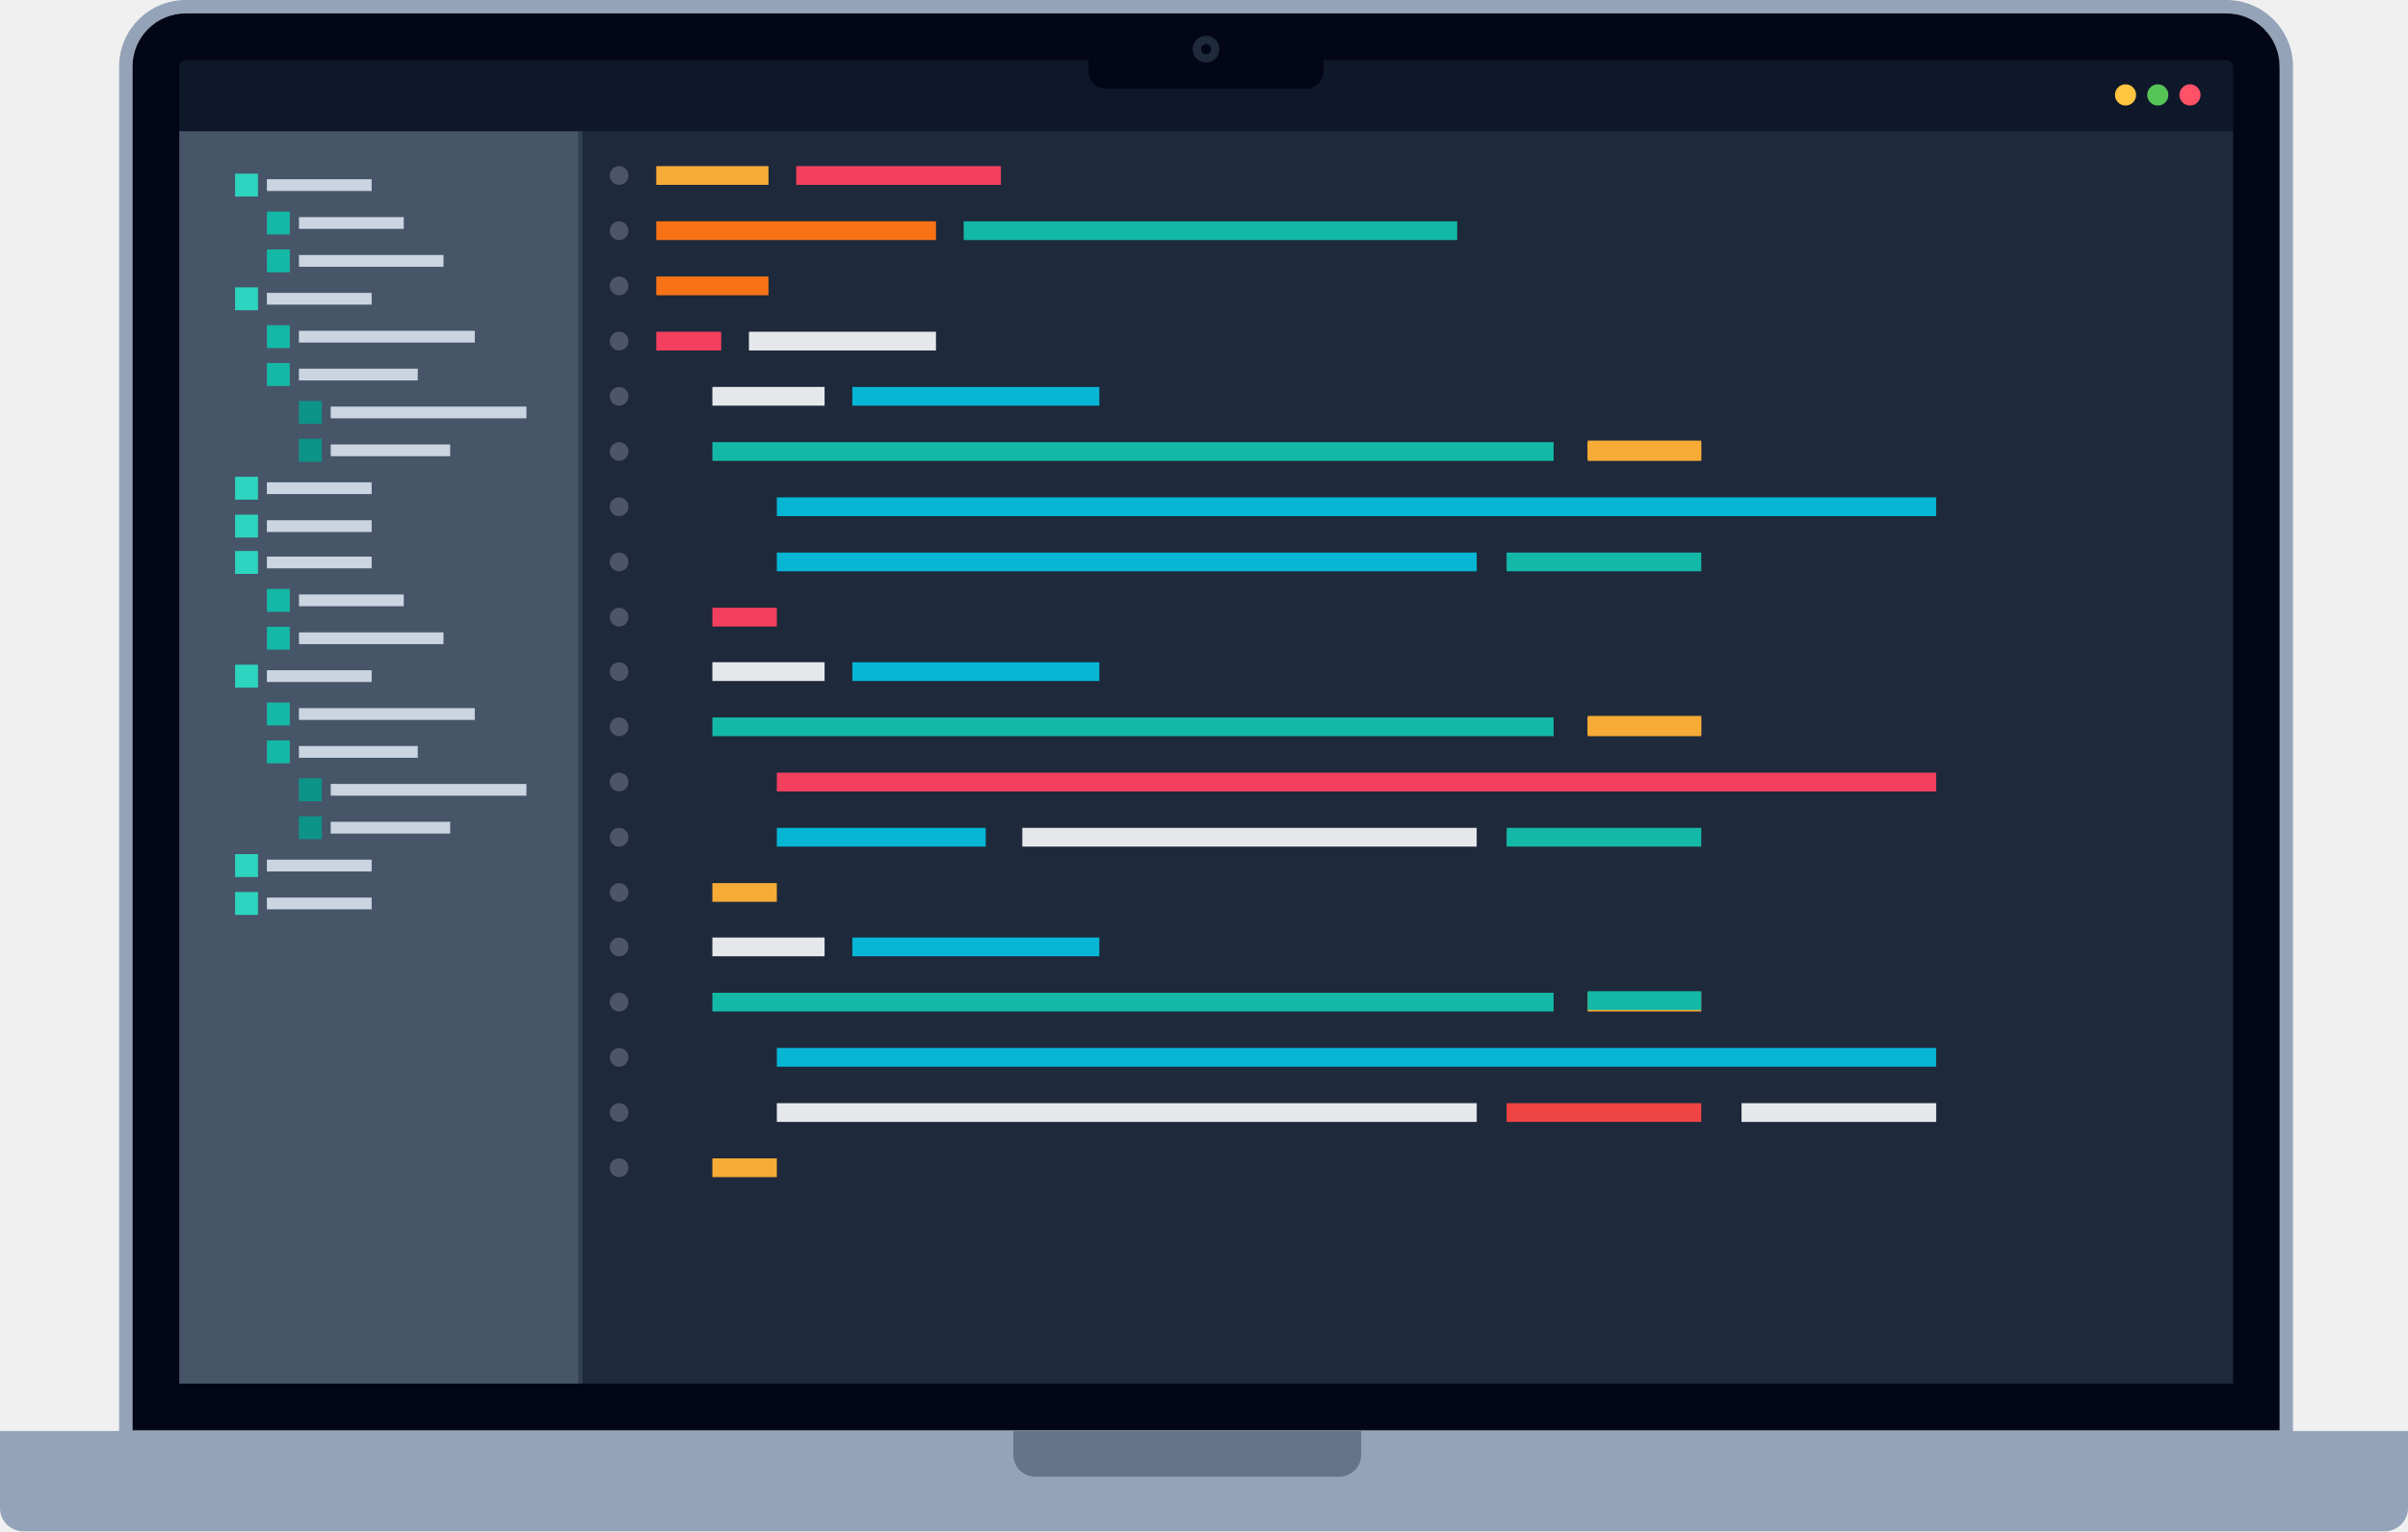
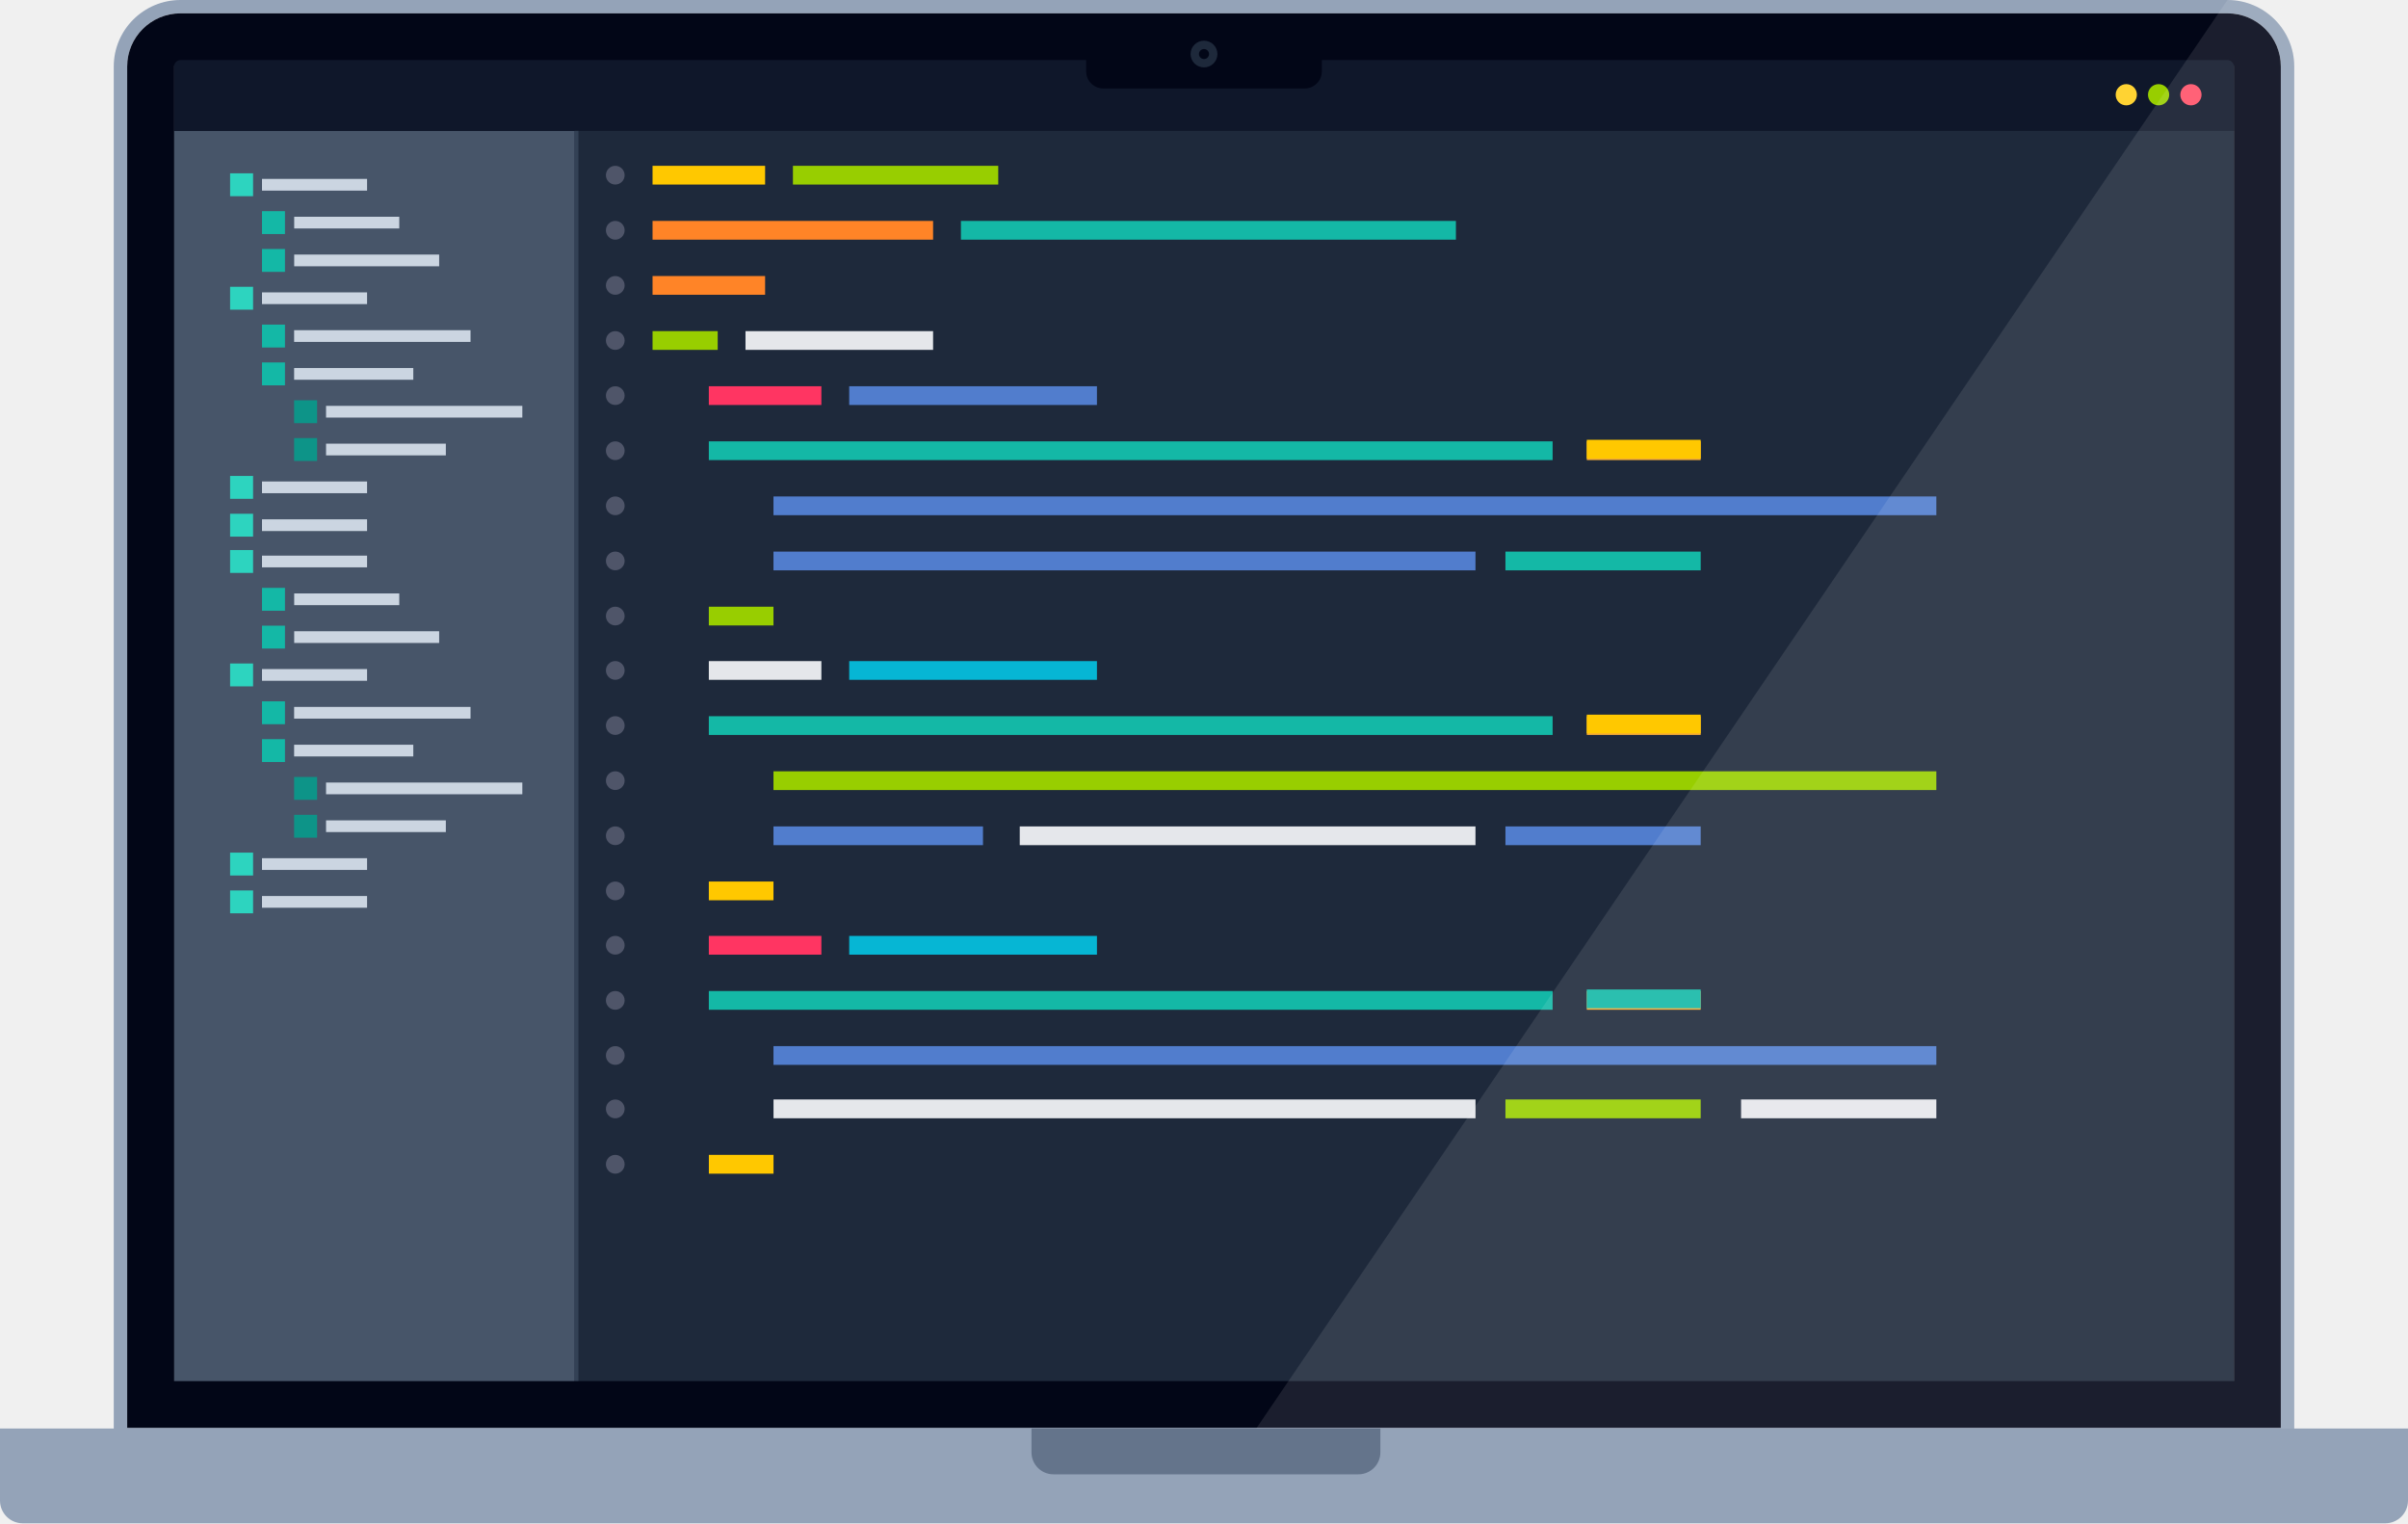
- <svg xmlns="http://www.w3.org/2000/svg" id="Layer_27" data-name="Layer 27" viewBox="0 0 636.91 405.15">
-   <rect x="47.34" y="15.54" width="543.31" height="350.91" fill="#1e293b" stroke-width="0" />
-   <rect x="47.34" y="34.69" width="105.69" height="331.75" fill="#475569" stroke-width="0" />
-   <rect x="47.34" y="15.54" width="543.31" height="19.16" fill="#0f172a" stroke-width="0" />
-   <g>
-     <path d="m565,25.11c0,1.55-1.25,2.81-2.8,2.81s-2.8-1.26-2.8-2.81,1.25-2.81,2.8-2.81,2.8,1.26,2.8,2.81Z" fill="#ffc440" stroke-width="0" />
-     <path d="m573.53,25.11c0,1.55-1.25,2.81-2.8,2.81s-2.8-1.26-2.8-2.81,1.25-2.81,2.8-2.81,2.8,1.26,2.8,2.81Z" fill="#56c356" stroke-width="0" />
-     <path d="m582.05,25.11c0,1.55-1.25,2.81-2.8,2.81s-2.8-1.26-2.8-2.81,1.25-2.81,2.8-2.81,2.8,1.26,2.8,2.81Z" fill="#ff5168" stroke-width="0" />
-   </g>
-   <rect x="153.04" y="34.69" width="1" height="331.75" fill="#334155" stroke-width="0" />
-   <g>
-     <g>
-       <rect x="62.18" y="45.94" width="6.06" height="6.06" fill="#2dd4bf" stroke-width="0" />
-       <rect x="70.59" y="47.42" width="27.71" height="3.11" fill="#cbd5e1" stroke-width="0" />
-     </g>
-     <g>
-       <rect x="62.18" y="76.02" width="6.06" height="6.06" fill="#2dd4bf" stroke-width="0" />
-       <rect x="70.59" y="77.49" width="27.71" height="3.11" fill="#cbd5e1" stroke-width="0" />
-     </g>
-     <g>
-       <rect x="62.18" y="126.14" width="6.06" height="6.06" fill="#2dd4bf" stroke-width="0" />
-       <rect x="70.59" y="127.61" width="27.71" height="3.11" fill="#cbd5e1" stroke-width="0" />
-     </g>
-     <g>
-       <rect x="62.18" y="136.16" width="6.06" height="6.06" fill="#2dd4bf" stroke-width="0" />
-       <rect x="70.59" y="137.64" width="27.71" height="3.11" fill="#cbd5e1" stroke-width="0" />
-     </g>
-     <g>
-       <rect x="70.59" y="55.97" width="6.06" height="6.06" fill="#14b8a6" stroke-width="0" />
-       <rect x="79.08" y="57.44" width="27.71" height="3.11" fill="#cbd5e1" stroke-width="0" />
-     </g>
-     <g>
-       <rect x="70.59" y="65.99" width="6.06" height="6.06" fill="#14b8a6" stroke-width="0" />
-       <rect x="79.08" y="67.47" width="38.23" height="3.11" fill="#cbd5e1" stroke-width="0" />
-     </g>
-     <g>
-       <rect x="70.59" y="86.04" width="6.06" height="6.06" fill="#14b8a6" stroke-width="0" />
-       <rect x="79.06" y="87.52" width="46.52" height="3.11" fill="#cbd5e1" stroke-width="0" />
-     </g>
-     <g>
-       <rect x="70.59" y="96.06" width="6.06" height="6.06" fill="#14b8a6" stroke-width="0" />
-       <rect x="79.06" y="97.54" width="31.43" height="3.11" fill="#cbd5e1" stroke-width="0" />
-     </g>
-     <g>
-       <rect x="79.06" y="106.09" width="6.06" height="6.06" fill="#0d9488" stroke-width="0" />
-       <rect x="87.48" y="107.57" width="51.76" height="3.11" fill="#cbd5e1" stroke-width="0" />
-     </g>
-     <g>
-       <rect x="79.06" y="116.11" width="6.06" height="6.06" fill="#0d9488" stroke-width="0" />
-       <rect x="87.48" y="117.59" width="31.59" height="3.11" fill="#cbd5e1" stroke-width="0" />
-     </g>
-     <g>
+ <svg xmlns="http://www.w3.org/2000/svg" viewBox="0 0 635 401.64">
+   <g isolation="isolate">
+     <g id="laptop-light">
      <g>
-         <rect x="62.18" y="145.78" width="6.06" height="6.06" fill="#2dd4bf" stroke-width="0" />
-         <rect x="70.59" y="147.26" width="27.71" height="3.11" fill="#cbd5e1" stroke-width="0" />
+         <rect x="45.84" y="15.46" width="543.31" height="349.09" fill="#1e293b" stroke-width="0" />
+         <rect x="45.84" y="34.51" width="105.69" height="330.03" fill="#475569" stroke-width="0" />
+         <rect x="45.84" y="15.46" width="543.31" height="19.06" fill="#0f172a" stroke-width="0" />
+         <g>
+           <path d="m563.51,24.98c0,1.54-1.25,2.8-2.8,2.8s-2.8-1.25-2.8-2.8,1.25-2.8,2.8-2.8,2.8,1.25,2.8,2.8Z" fill="#ffd333" stroke-width="0" />
+           <path d="m572.03,24.98c0,1.54-1.25,2.8-2.8,2.8s-2.8-1.25-2.8-2.8,1.25-2.8,2.8-2.8,2.8,1.25,2.8,2.8Z" fill="#98ce00" stroke-width="0" />
+           <path d="m580.56,24.98c0,1.54-1.25,2.8-2.8,2.8s-2.8-1.25-2.8-2.8,1.25-2.8,2.8-2.8,2.8,1.25,2.8,2.8Z" fill="#ff5168" stroke-width="0" />
+         </g>
+         <rect x="151.54" y="34.51" width="1" height="330.03" fill="#334155" stroke-width="0" />
+         <g>
+           <g>
+             <rect x="60.68" y="45.7" width="6.06" height="6.03" fill="#2dd4bf" stroke-width="0" />
+             <rect x="69.09" y="47.17" width="27.71" height="3.09" fill="#cbd5e1" stroke-width="0" />
+           </g>
+           <g>
+             <rect x="60.68" y="75.62" width="6.06" height="6.03" fill="#2dd4bf" stroke-width="0" />
+             <rect x="69.09" y="77.09" width="27.71" height="3.09" fill="#cbd5e1" stroke-width="0" />
+           </g>
+           <g>
+             <rect x="60.68" y="125.49" width="6.06" height="6.03" fill="#2dd4bf" stroke-width="0" />
+             <rect x="69.09" y="126.95" width="27.71" height="3.09" fill="#cbd5e1" stroke-width="0" />
+           </g>
+           <g>
+             <rect x="60.68" y="135.46" width="6.06" height="6.03" fill="#2dd4bf" stroke-width="0" />
+             <rect x="69.09" y="136.93" width="27.71" height="3.09" fill="#cbd5e1" stroke-width="0" />
+           </g>
+           <g>
+             <rect x="69.09" y="55.68" width="6.06" height="6.03" fill="#14b8a6" stroke-width="0" />
+             <rect x="77.58" y="57.15" width="27.71" height="3.09" fill="#cbd5e1" stroke-width="0" />
+           </g>
+           <g>
+             <rect x="69.09" y="65.65" width="6.06" height="6.03" fill="#14b8a6" stroke-width="0" />
+             <rect x="77.58" y="67.12" width="38.23" height="3.09" fill="#cbd5e1" stroke-width="0" />
+           </g>
+           <g>
+             <rect x="69.09" y="85.59" width="6.06" height="6.03" fill="#14b8a6" stroke-width="0" />
+             <rect x="77.56" y="87.06" width="46.52" height="3.09" fill="#cbd5e1" stroke-width="0" />
+           </g>
+           <g>
+             <rect x="69.09" y="95.57" width="6.06" height="6.03" fill="#14b8a6" stroke-width="0" />
+             <rect x="77.56" y="97.04" width="31.43" height="3.09" fill="#cbd5e1" stroke-width="0" />
+           </g>
+           <g>
+             <rect x="77.56" y="105.54" width="6.06" height="6.03" fill="#0d9488" stroke-width="0" />
+             <rect x="85.98" y="107.01" width="51.76" height="3.09" fill="#cbd5e1" stroke-width="0" />
+           </g>
+           <g>
+             <rect x="77.56" y="115.51" width="6.06" height="6.03" fill="#0d9488" stroke-width="0" />
+             <rect x="85.98" y="116.98" width="31.59" height="3.09" fill="#cbd5e1" stroke-width="0" />
+           </g>
+           <g>
+             <g>
+               <rect x="60.68" y="145.03" width="6.06" height="6.03" fill="#2dd4bf" stroke-width="0" />
+               <rect x="69.09" y="146.5" width="27.71" height="3.09" fill="#cbd5e1" stroke-width="0" />
+             </g>
+             <g>
+               <rect x="60.68" y="174.94" width="6.06" height="6.03" fill="#2dd4bf" stroke-width="0" />
+               <rect x="69.09" y="176.41" width="27.71" height="3.09" fill="#cbd5e1" stroke-width="0" />
+             </g>
+             <g>
+               <rect x="60.68" y="224.81" width="6.06" height="6.03" fill="#2dd4bf" stroke-width="0" />
+               <rect x="69.09" y="226.28" width="27.71" height="3.09" fill="#cbd5e1" stroke-width="0" />
+             </g>
+             <g>
+               <rect x="60.68" y="234.78" width="6.06" height="6.03" fill="#2dd4bf" stroke-width="0" />
+               <rect x="69.09" y="236.25" width="27.71" height="3.09" fill="#cbd5e1" stroke-width="0" />
+             </g>
+             <g>
+               <rect x="69.09" y="155" width="6.06" height="6.03" fill="#14b8a6" stroke-width="0" />
+               <rect x="77.58" y="156.47" width="27.71" height="3.09" fill="#cbd5e1" stroke-width="0" />
+             </g>
+             <g>
+               <rect x="69.09" y="164.97" width="6.06" height="6.03" fill="#14b8a6" stroke-width="0" />
+               <rect x="77.58" y="166.44" width="38.23" height="3.09" fill="#cbd5e1" stroke-width="0" />
+             </g>
+             <g>
+               <rect x="69.09" y="184.92" width="6.06" height="6.03" fill="#14b8a6" stroke-width="0" />
+               <rect x="77.56" y="186.39" width="46.52" height="3.09" fill="#cbd5e1" stroke-width="0" />
+             </g>
+             <g>
+               <rect x="69.09" y="194.89" width="6.06" height="6.03" fill="#14b8a6" stroke-width="0" />
+               <rect x="77.56" y="196.36" width="31.43" height="3.09" fill="#cbd5e1" stroke-width="0" />
+             </g>
+             <g>
+               <rect x="77.56" y="204.86" width="6.06" height="6.03" fill="#0d9488" stroke-width="0" />
+               <rect x="85.98" y="206.33" width="51.76" height="3.09" fill="#cbd5e1" stroke-width="0" />
+             </g>
+             <g>
+               <rect x="77.56" y="214.84" width="6.06" height="6.03" fill="#0d9488" stroke-width="0" />
+               <rect x="85.98" y="216.3" width="31.59" height="3.09" fill="#cbd5e1" stroke-width="0" />
+             </g>
+           </g>
+         </g>
+         <path d="m162.25,48.66h0c-1.36,0-2.47-1.11-2.47-2.47h0c0-1.36,1.11-2.47,2.47-2.47h0c1.36,0,2.47,1.11,2.47,2.47h0c0,1.36-1.11,2.47-2.47,2.47Z" fill="#4f5569" stroke-width="0" />
+         <rect x="172.08" y="43.72" width="29.68" height="4.94" fill="#ffc800" stroke-width="0" />
+         <rect x="209.1" y="43.72" width="54.14" height="4.94" fill="#98ce00" stroke-width="0" />
+         <path d="m162.25,63.19h0c-1.36,0-2.47-1.11-2.47-2.47h0c0-1.36,1.11-2.47,2.47-2.47h0c1.36,0,2.47,1.11,2.47,2.47h0c0,1.36-1.11,2.47-2.47,2.47Z" fill="#4f5569" stroke-width="0" />
+         <rect x="172.08" y="58.25" width="73.98" height="4.94" fill="#ff8427" stroke-width="0" />
+         <rect x="253.4" y="58.25" width="130.53" height="4.94" fill="#14b8a6" stroke-width="0" />
+         <path d="m162.25,77.72h0c-1.36,0-2.47-1.11-2.47-2.47h0c0-1.36,1.11-2.47,2.47-2.47h0c1.36,0,2.47,1.11,2.47,2.47h0c0,1.36-1.11,2.47-2.47,2.47Z" fill="#4f5569" stroke-width="0" />
+         <rect x="172.08" y="72.78" width="29.68" height="4.94" fill="#ff8427" stroke-width="0" />
+         <path d="m162.25,92.25h0c-1.36,0-2.47-1.11-2.47-2.47h0c0-1.36,1.11-2.47,2.47-2.47h0c1.36,0,2.47,1.11,2.47,2.47h0c0,1.36-1.11,2.47-2.47,2.47Z" fill="#4f5569" stroke-width="0" />
+         <rect x="172.08" y="87.31" width="17.18" height="4.94" fill="#98ce00" stroke-width="0" />
+         <rect x="196.59" y="87.31" width="49.47" height="4.94" fill="#e5e7eb" stroke-width="0" />
+         <path d="m162.25,106.78h0c-1.36,0-2.47-1.11-2.47-2.47h0c0-1.36,1.11-2.47,2.47-2.47h0c1.36,0,2.47,1.11,2.47,2.47h0c0,1.36-1.11,2.47-2.47,2.47Z" fill="#4f5569" stroke-width="0" />
+         <rect x="186.92" y="101.84" width="29.68" height="4.94" fill="#ff3562" stroke-width="0" />
+         <rect x="223.94" y="101.84" width="65.33" height="4.94" fill="#517dcd" stroke-width="0" />
+         <path d="m162.25,121.31h0c-1.36,0-2.47-1.11-2.47-2.47h0c0-1.36,1.11-2.47,2.47-2.47h0c1.36,0,2.47,1.11,2.47,2.47h0c0,1.36-1.11,2.47-2.47,2.47Z" fill="#4f5569" stroke-width="0" />
+         <rect x="186.92" y="116.37" width="222.51" height="4.94" fill="#14b8a6" stroke-width="0" />
+         <rect x="418.44" y="116.37" width="30.04" height="4.94" fill="#f5ab35" stroke-width="0" />
+         <rect x="418.44" y="115.96" width="30.04" height="4.94" fill="#ffc800" stroke-width="0" />
+         <path d="m162.25,135.84h0c-1.36,0-2.47-1.11-2.47-2.47h0c0-1.36,1.11-2.47,2.47-2.47h0c1.36,0,2.47,1.11,2.47,2.47h0c0,1.36-1.11,2.47-2.47,2.47Z" fill="#4f5569" stroke-width="0" />
+         <rect x="203.97" y="130.9" width="306.65" height="4.94" fill="#517dcd" stroke-width="0" />
+         <path d="m162.25,150.37h0c-1.36,0-2.47-1.11-2.47-2.47h0c0-1.36,1.11-2.47,2.47-2.47h0c1.36,0,2.47,1.11,2.47,2.47h0c0,1.36-1.11,2.47-2.47,2.47Z" fill="#4f5569" stroke-width="0" />
+         <rect x="203.97" y="145.44" width="185.12" height="4.94" fill="#517dcd" stroke-width="0" />
+         <rect x="396.99" y="145.44" width="51.49" height="4.94" fill="#14b8a6" stroke-width="0" />
+         <path d="m162.25,164.9h0c-1.36,0-2.47-1.11-2.47-2.47h0c0-1.36,1.11-2.47,2.47-2.47h0c1.36,0,2.47,1.11,2.47,2.47h0c0,1.36-1.11,2.47-2.47,2.47Z" fill="#4f5569" stroke-width="0" />
+         <rect x="186.92" y="159.97" width="17.05" height="4.94" fill="#98ce00" stroke-width="0" />
+         <path d="m162.25,179.24h0c-1.36,0-2.47-1.11-2.47-2.47h0c0-1.36,1.11-2.47,2.47-2.47h0c1.36,0,2.47,1.11,2.47,2.47h0c0,1.36-1.11,2.47-2.47,2.47Z" fill="#4f5569" stroke-width="0" />
+         <rect x="186.92" y="174.31" width="29.68" height="4.94" fill="#e5e7eb" stroke-width="0" />
+         <rect x="223.94" y="174.31" width="65.33" height="4.94" fill="#06b6d4" stroke-width="0" />
+         <path d="m162.25,193.77h0c-1.36,0-2.47-1.11-2.47-2.47h0c0-1.36,1.11-2.47,2.47-2.47h0c1.36,0,2.47,1.11,2.47,2.47h0c0,1.36-1.11,2.47-2.47,2.47Z" fill="#4f5569" stroke-width="0" />
+         <rect x="186.92" y="188.84" width="222.51" height="4.94" fill="#14b8a6" stroke-width="0" />
+         <rect x="418.44" y="188.84" width="30.04" height="4.94" fill="#f5ab35" stroke-width="0" />
+         <rect x="418.44" y="188.43" width="30.04" height="4.94" fill="#ffc800" stroke-width="0" />
+         <path d="m162.25,208.3h0c-1.36,0-2.47-1.11-2.47-2.47h0c0-1.36,1.11-2.47,2.47-2.47h0c1.36,0,2.47,1.11,2.47,2.47h0c0,1.36-1.11,2.47-2.47,2.47Z" fill="#4f5569" stroke-width="0" />
+         <rect x="203.97" y="203.37" width="306.65" height="4.94" fill="#98ce00" stroke-width="0" />
+         <path d="m162.25,222.83h0c-1.36,0-2.47-1.11-2.47-2.47h0c0-1.36,1.11-2.47,2.47-2.47h0c1.36,0,2.47,1.11,2.47,2.47h0c0,1.36-1.11,2.47-2.47,2.47Z" fill="#4f5569" stroke-width="0" />
+         <rect x="203.97" y="217.9" width="55.25" height="4.94" fill="#517dcd" stroke-width="0" />
+         <rect x="268.91" y="217.9" width="120.18" height="4.94" fill="#e5e7eb" stroke-width="0" />
+         <rect x="396.99" y="217.9" width="51.49" height="4.94" fill="#517dcd" stroke-width="0" />
+         <path d="m162.25,237.37h0c-1.36,0-2.47-1.11-2.47-2.47h0c0-1.36,1.11-2.47,2.47-2.47h0c1.36,0,2.47,1.11,2.47,2.47h0c0,1.36-1.11,2.47-2.47,2.47Z" fill="#4f5569" stroke-width="0" />
+         <rect x="186.92" y="232.43" width="17.05" height="4.94" fill="#ffc800" stroke-width="0" />
+         <path d="m162.25,251.7h0c-1.36,0-2.47-1.11-2.47-2.47h0c0-1.36,1.11-2.47,2.47-2.47h0c1.36,0,2.47,1.11,2.47,2.47h0c0,1.36-1.11,2.47-2.47,2.47Z" fill="#4f5569" stroke-width="0" />
+         <rect x="186.92" y="246.77" width="29.68" height="4.94" fill="#ff3562" stroke-width="0" />
+         <rect x="223.94" y="246.77" width="65.33" height="4.94" fill="#06b6d4" stroke-width="0" />
+         <path d="m162.25,266.24h0c-1.36,0-2.47-1.11-2.47-2.47h0c0-1.36,1.11-2.47,2.47-2.47h0c1.36,0,2.47,1.11,2.47,2.47h0c0,1.36-1.11,2.47-2.47,2.47Z" fill="#4f5569" stroke-width="0" />
+         <rect x="186.92" y="261.3" width="222.51" height="4.94" fill="#14b8a6" stroke-width="0" />
+         <rect x="418.44" y="261.3" width="30.04" height="4.94" fill="#f5ab35" stroke-width="0" />
+         <rect x="418.44" y="260.89" width="30.04" height="4.94" fill="#14b8a6" stroke-width="0" />
+         <path d="m162.25,280.77h0c-1.36,0-2.47-1.11-2.47-2.47h0c0-1.36,1.11-2.47,2.47-2.47h0c1.36,0,2.47,1.11,2.47,2.47h0c0,1.36-1.11,2.47-2.47,2.47Z" fill="#4f5569" stroke-width="0" />
+         <rect x="203.97" y="275.83" width="306.65" height="4.94" fill="#517dcd" stroke-width="0" />
+         <path d="m162.25,294.86h0c-1.36,0-2.47-1.11-2.47-2.48h0c0-1.37,1.11-2.48,2.47-2.48h0c1.36,0,2.47,1.11,2.47,2.48h0c0,1.37-1.11,2.48-2.47,2.48Z" fill="#4f5569" stroke-width="0" />
+         <rect x="203.98" y="289.89" width="185.12" height="4.96" fill="#e5e7eb" stroke-width="0" />
+         <rect x="396.99" y="289.89" width="51.49" height="4.96" fill="#98ce00" stroke-width="0" />
+         <rect x="459.13" y="289.89" width="51.49" height="4.96" fill="#e5e7eb" stroke-width="0" />
+         <path d="m162.25,309.46h0c-1.36,0-2.47-1.11-2.47-2.48h0c0-1.37,1.11-2.48,2.47-2.48h0c1.36,0,2.47,1.11,2.47,2.48h0c0,1.37-1.11,2.48-2.47,2.48Z" fill="#4f5569" stroke-width="0" />
+         <rect x="186.93" y="304.5" width="17.05" height="4.96" fill="#ffc800" stroke-width="0" />
      </g>
      <g>
-         <rect x="62.18" y="175.86" width="6.06" height="6.06" fill="#2dd4bf" stroke-width="0" />
-         <rect x="70.59" y="177.33" width="27.71" height="3.11" fill="#cbd5e1" stroke-width="0" />
-       </g>
-       <g>
-         <rect x="62.18" y="225.98" width="6.06" height="6.06" fill="#2dd4bf" stroke-width="0" />
-         <rect x="70.59" y="227.45" width="27.71" height="3.11" fill="#cbd5e1" stroke-width="0" />
-       </g>
-       <g>
-         <rect x="62.18" y="236" width="6.06" height="6.06" fill="#2dd4bf" stroke-width="0" />
-         <rect x="70.59" y="237.48" width="27.71" height="3.11" fill="#cbd5e1" stroke-width="0" />
-       </g>
-       <g>
-         <rect x="70.59" y="155.81" width="6.06" height="6.06" fill="#14b8a6" stroke-width="0" />
-         <rect x="79.08" y="157.28" width="27.71" height="3.11" fill="#cbd5e1" stroke-width="0" />
-       </g>
-       <g>
-         <rect x="70.59" y="165.83" width="6.06" height="6.06" fill="#14b8a6" stroke-width="0" />
-         <rect x="79.08" y="167.31" width="38.23" height="3.11" fill="#cbd5e1" stroke-width="0" />
-       </g>
-       <g>
-         <rect x="70.59" y="185.88" width="6.06" height="6.06" fill="#14b8a6" stroke-width="0" />
-         <rect x="79.06" y="187.36" width="46.52" height="3.11" fill="#cbd5e1" stroke-width="0" />
-       </g>
-       <g>
-         <rect x="70.59" y="195.9" width="6.06" height="6.06" fill="#14b8a6" stroke-width="0" />
-         <rect x="79.06" y="197.38" width="31.43" height="3.11" fill="#cbd5e1" stroke-width="0" />
-       </g>
-       <g>
-         <rect x="79.06" y="205.93" width="6.06" height="6.06" fill="#0d9488" stroke-width="0" />
-         <rect x="87.48" y="207.41" width="51.76" height="3.11" fill="#cbd5e1" stroke-width="0" />
-       </g>
-       <g>
-         <rect x="79.06" y="215.95" width="6.06" height="6.06" fill="#0d9488" stroke-width="0" />
-         <rect x="87.48" y="217.43" width="31.59" height="3.11" fill="#cbd5e1" stroke-width="0" />
+         <path d="m587.39,3.52c7.77,0,14.07,6.27,14.07,14v358.96H33.54V17.52c0-7.73,6.3-14,14.07-14h539.78m0-3.52H47.61c-9.71,0-17.61,7.86-17.61,17.52v362.48h575V17.52c0-9.66-7.9-17.52-17.61-17.52h0Z" fill="#94a3b8" stroke-width="0" />
+         <path d="m587.39,3.52H47.61c-7.77,0-14.07,6.27-14.07,14v358.96h567.92V17.52c0-7.73-6.3-14-14.07-14Zm1.69,360.64H45.92V17.52c0-.92.76-1.68,1.69-1.68h238.81v2.97c0,2.5,2.04,4.52,4.55,4.52h53.06c2.51,0,4.55-2.03,4.55-4.52v-2.97h238.81c.93,0,1.69.75,1.69,1.68v346.64Z" fill="#020617" stroke-width="0" />
+         <path d="m587.39,0l-258.39,380h276V17.52c0-9.66-7.9-17.52-17.61-17.52h0Z" fill="#fff" mix-blend-mode="screen" opacity=".1" stroke-width="0" />
+         <path d="m629.02,401.64H5.98c-3.3,0-5.98-2.68-5.98-5.98v-19.02h635v19.02c0,3.3-2.68,5.98-5.98,5.98Z" fill="#94a3b8" stroke-width="0" />
+         <path d="m317.5,12.93c.73,0,1.33.59,1.33,1.32s-.6,1.32-1.33,1.32-1.33-.59-1.33-1.32.6-1.32,1.33-1.32m0-2.2c-1.95,0-3.54,1.58-3.54,3.52s1.58,3.52,3.54,3.52,3.54-1.58,3.54-3.52-1.58-3.52-3.54-3.52h0Z" fill="#1e293b" stroke-width="0" />
+         <path d="m272.01,376.64h92v6.3c0,3.2-2.59,5.79-5.79,5.79h-80.42c-3.2,0-5.79-2.59-5.79-5.79v-6.3h0Z" fill="#64748b" stroke-width="0" />
      </g>
    </g>
  </g>
-   <path d="m163.75,48.91h0c-1.36,0-2.47-1.11-2.47-2.48h0c0-1.37,1.11-2.48,2.47-2.48h0c1.36,0,2.47,1.11,2.47,2.48h0c0,1.37-1.11,2.48-2.47,2.48Z" fill="#4f5569" stroke-width="0" />
-   <rect x="173.58" y="43.95" width="29.68" height="4.96" fill="#f5ab35" stroke-width="0" />
-   <rect x="210.6" y="43.95" width="54.14" height="4.96" fill="#f43f5e" stroke-width="0" />
-   <path d="m163.75,63.52h0c-1.36,0-2.47-1.11-2.47-2.48h0c0-1.37,1.11-2.48,2.47-2.48h0c1.36,0,2.47,1.11,2.47,2.48h0c0,1.37-1.11,2.48-2.47,2.48Z" fill="#4f5569" stroke-width="0" />
-   <rect x="173.58" y="58.55" width="73.98" height="4.96" fill="#f97316" stroke-width="0" />
-   <rect x="254.89" y="58.55" width="130.53" height="4.96" fill="#14b8a6" stroke-width="0" />
-   <path d="m163.75,78.12h0c-1.36,0-2.47-1.11-2.47-2.48h0c0-1.37,1.11-2.48,2.47-2.48h0c1.36,0,2.47,1.11,2.47,2.48h0c0,1.37-1.11,2.48-2.47,2.48Z" fill="#4f5569" stroke-width="0" />
-   <rect x="173.58" y="73.16" width="29.68" height="4.96" fill="#f97316" stroke-width="0" />
-   <path d="m163.75,92.73h0c-1.36,0-2.47-1.11-2.47-2.48h0c0-1.37,1.11-2.48,2.47-2.48h0c1.36,0,2.47,1.11,2.47,2.48h0c0,1.37-1.11,2.48-2.47,2.48Z" fill="#4f5569" stroke-width="0" />
-   <rect x="173.58" y="87.77" width="17.18" height="4.96" fill="#f43f5e" stroke-width="0" />
-   <rect x="198.09" y="87.77" width="49.47" height="4.96" fill="#e5e7eb" stroke-width="0" />
-   <path d="m163.75,107.34h0c-1.36,0-2.47-1.11-2.47-2.48h0c0-1.37,1.11-2.48,2.47-2.48h0c1.36,0,2.47,1.11,2.47,2.48h0c0,1.37-1.11,2.48-2.47,2.48Z" fill="#4f5569" stroke-width="0" />
-   <rect x="188.42" y="102.37" width="29.68" height="4.96" fill="#e5e7eb" stroke-width="0" />
-   <rect x="225.44" y="102.37" width="65.33" height="4.96" fill="#06b6d4" stroke-width="0" />
-   <path d="m163.75,121.94h0c-1.36,0-2.47-1.11-2.47-2.48h0c0-1.37,1.11-2.48,2.47-2.48h0c1.36,0,2.47,1.11,2.47,2.48h0c0,1.37-1.11,2.48-2.47,2.48Z" fill="#4f5569" stroke-width="0" />
-   <rect x="188.42" y="116.98" width="222.51" height="4.96" fill="#14b8a6" stroke-width="0" />
-   <rect x="419.93" y="116.98" width="30.04" height="4.96" fill="#f5ab35" stroke-width="0" />
-   <rect x="419.93" y="116.57" width="30.04" height="4.96" fill="#f5ab35" stroke-width="0" />
-   <path d="m163.75,136.55h0c-1.36,0-2.47-1.11-2.47-2.48h0c0-1.37,1.11-2.48,2.47-2.48h0c1.36,0,2.47,1.11,2.47,2.48h0c0,1.37-1.11,2.48-2.47,2.48Z" fill="#4f5569" stroke-width="0" />
-   <rect x="205.47" y="131.59" width="306.64" height="4.96" fill="#06b6d4" stroke-width="0" />
-   <path d="m163.75,151.16h0c-1.36,0-2.47-1.11-2.47-2.48h0c0-1.37,1.11-2.48,2.47-2.48h0c1.36,0,2.47,1.11,2.47,2.48h0c0,1.37-1.11,2.48-2.47,2.48Z" fill="#4f5569" stroke-width="0" />
-   <rect x="205.47" y="146.19" width="185.12" height="4.96" fill="#06b6d4" stroke-width="0" />
-   <rect x="398.49" y="146.19" width="51.49" height="4.96" fill="#14b8a6" stroke-width="0" />
-   <path d="m163.75,165.76h0c-1.36,0-2.47-1.11-2.47-2.48h0c0-1.37,1.11-2.48,2.47-2.48h0c1.36,0,2.47,1.11,2.47,2.48h0c0,1.37-1.11,2.48-2.47,2.48Z" fill="#4f5569" stroke-width="0" />
-   <rect x="188.42" y="160.8" width="17.05" height="4.96" fill="#f43f5e" stroke-width="0" />
-   <path d="m163.75,180.18h0c-1.36,0-2.47-1.11-2.47-2.48h0c0-1.37,1.11-2.48,2.47-2.48h0c1.36,0,2.47,1.11,2.47,2.48h0c0,1.37-1.11,2.48-2.47,2.48Z" fill="#4f5569" stroke-width="0" />
-   <rect x="188.42" y="175.21" width="29.68" height="4.96" fill="#e5e7eb" stroke-width="0" />
-   <rect x="225.44" y="175.21" width="65.33" height="4.96" fill="#06b6d4" stroke-width="0" />
-   <path d="m163.75,194.78h0c-1.36,0-2.47-1.11-2.47-2.48h0c0-1.37,1.11-2.48,2.47-2.48h0c1.36,0,2.47,1.11,2.47,2.48h0c0,1.37-1.11,2.48-2.47,2.48Z" fill="#4f5569" stroke-width="0" />
-   <rect x="188.42" y="189.82" width="222.51" height="4.96" fill="#14b8a6" stroke-width="0" />
-   <rect x="419.93" y="189.82" width="30.04" height="4.96" fill="#f5ab35" stroke-width="0" />
-   <rect x="419.93" y="189.41" width="30.04" height="4.96" fill="#f5ab35" stroke-width="0" />
-   <path d="m163.75,209.39h0c-1.36,0-2.47-1.11-2.47-2.48h0c0-1.37,1.11-2.48,2.47-2.48h0c1.36,0,2.47,1.11,2.47,2.48h0c0,1.37-1.11,2.48-2.47,2.48Z" fill="#4f5569" stroke-width="0" />
-   <rect x="205.47" y="204.43" width="306.64" height="4.96" fill="#f43f5e" stroke-width="0" />
-   <path d="m163.75,223.99h0c-1.36,0-2.47-1.11-2.47-2.48h0c0-1.37,1.11-2.48,2.47-2.48h0c1.36,0,2.47,1.11,2.47,2.48h0c0,1.37-1.11,2.48-2.47,2.48Z" fill="#4f5569" stroke-width="0" />
-   <rect x="205.47" y="219.03" width="55.25" height="4.96" fill="#06b6d4" stroke-width="0" />
-   <rect x="270.4" y="219.03" width="120.18" height="4.96" fill="#e5e7eb" stroke-width="0" />
-   <rect x="398.49" y="219.03" width="51.49" height="4.96" fill="#14b8a6" stroke-width="0" />
-   <path d="m163.75,238.6h0c-1.36,0-2.47-1.11-2.47-2.48h0c0-1.37,1.11-2.48,2.47-2.48h0c1.36,0,2.47,1.11,2.47,2.48h0c0,1.37-1.11,2.48-2.47,2.48Z" fill="#4f5569" stroke-width="0" />
-   <rect x="188.42" y="233.64" width="17.05" height="4.96" fill="#f5ab35" stroke-width="0" />
-   <path d="m163.75,253.01h0c-1.36,0-2.47-1.11-2.47-2.48h0c0-1.37,1.11-2.48,2.47-2.48h0c1.36,0,2.47,1.11,2.47,2.48h0c0,1.37-1.11,2.48-2.47,2.48Z" fill="#4f5569" stroke-width="0" />
-   <rect x="188.42" y="248.05" width="29.68" height="4.96" fill="#e5e7eb" stroke-width="0" />
-   <rect x="225.44" y="248.05" width="65.33" height="4.96" fill="#06b6d4" stroke-width="0" />
-   <path d="m163.75,267.62h0c-1.36,0-2.47-1.11-2.47-2.48h0c0-1.37,1.11-2.48,2.47-2.48h0c1.36,0,2.47,1.11,2.47,2.48h0c0,1.37-1.11,2.48-2.47,2.48Z" fill="#4f5569" stroke-width="0" />
-   <rect x="188.42" y="262.66" width="222.51" height="4.96" fill="#14b8a6" stroke-width="0" />
-   <rect x="419.93" y="262.66" width="30.04" height="4.96" fill="#f5ab35" stroke-width="0" />
-   <rect x="419.93" y="262.24" width="30.04" height="4.96" fill="#14b8a6" stroke-width="0" />
-   <path d="m163.75,282.23h0c-1.36,0-2.47-1.11-2.47-2.48h0c0-1.37,1.11-2.48,2.47-2.48h0c1.36,0,2.47,1.11,2.47,2.48h0c0,1.37-1.11,2.48-2.47,2.48Z" fill="#4f5569" stroke-width="0" />
-   <rect x="205.47" y="277.26" width="306.64" height="4.96" fill="#06b6d4" stroke-width="0" />
-   <path d="m163.75,296.83h0c-1.36,0-2.47-1.11-2.47-2.48h0c0-1.37,1.11-2.48,2.47-2.48h0c1.36,0,2.47,1.11,2.47,2.48h0c0,1.37-1.11,2.48-2.47,2.48Z" fill="#4f5569" stroke-width="0" />
-   <rect x="205.47" y="291.87" width="185.12" height="4.96" fill="#e5e7eb" stroke-width="0" />
-   <rect x="398.49" y="291.87" width="51.49" height="4.96" fill="#ef4444" stroke-width="0" />
-   <rect x="460.63" y="291.87" width="51.49" height="4.96" fill="#e5e7eb" stroke-width="0" />
-   <path d="m163.75,311.44h0c-1.36,0-2.47-1.11-2.47-2.48h0c0-1.37,1.11-2.48,2.47-2.48h0c1.36,0,2.47,1.11,2.47,2.48h0c0,1.37-1.11,2.48-2.47,2.48Z" fill="#4f5569" stroke-width="0" />
-   <rect x="188.42" y="306.48" width="17.05" height="4.96" fill="#f5ab35" stroke-width="0" />
-   <path d="m588.88,3.54c7.77,0,14.07,6.3,14.07,14.07v360.83H35.04V17.61c0-7.77,6.3-14.07,14.07-14.07h539.78m0-3.54H49.11c-9.71,0-17.61,7.9-17.61,17.61v364.37h574.99V17.61c0-9.71-7.9-17.61-17.61-17.61h0Z" fill="#94a3b8" stroke-width="0" />
-   <path d="m588.88,3.54H49.11c-7.77,0-14.07,6.3-14.07,14.07v360.83h567.92V17.61c0-7.77-6.3-14.07-14.07-14.07Zm1.69,362.52H47.42V17.61c0-.93.76-1.69,1.68-1.69h238.81v2.98c0,2.51,2.04,4.55,4.55,4.55h53.06c2.51,0,4.55-2.04,4.55-4.55v-2.98h238.81c.93,0,1.69.76,1.69,1.69v348.45Z" fill="#020617" stroke-width="0" />
-   <path d="m0,378.61h636.91v20.37c0,3.4-2.76,6.17-6.17,6.17H6.17c-3.4,0-6.17-2.76-6.17-6.17v-20.37h0Z" fill="#94a3b8" stroke-width="0" />
-   <path d="m268.03,378.61h92v6.3c0,3.2-2.59,5.79-5.79,5.79h-80.42c-3.2,0-5.79-2.59-5.79-5.79v-6.3h0Z" fill="#64748b" stroke-width="0" />
-   <path d="m319,11.68c.73,0,1.33.6,1.33,1.33s-.6,1.33-1.33,1.33-1.33-.6-1.33-1.33.6-1.33,1.33-1.33m0-2.21c-1.95,0-3.54,1.58-3.54,3.54s1.58,3.54,3.54,3.54,3.54-1.58,3.54-3.54-1.58-3.54-3.54-3.54h0Z" fill="#1e293b" stroke-width="0" />
</svg>
